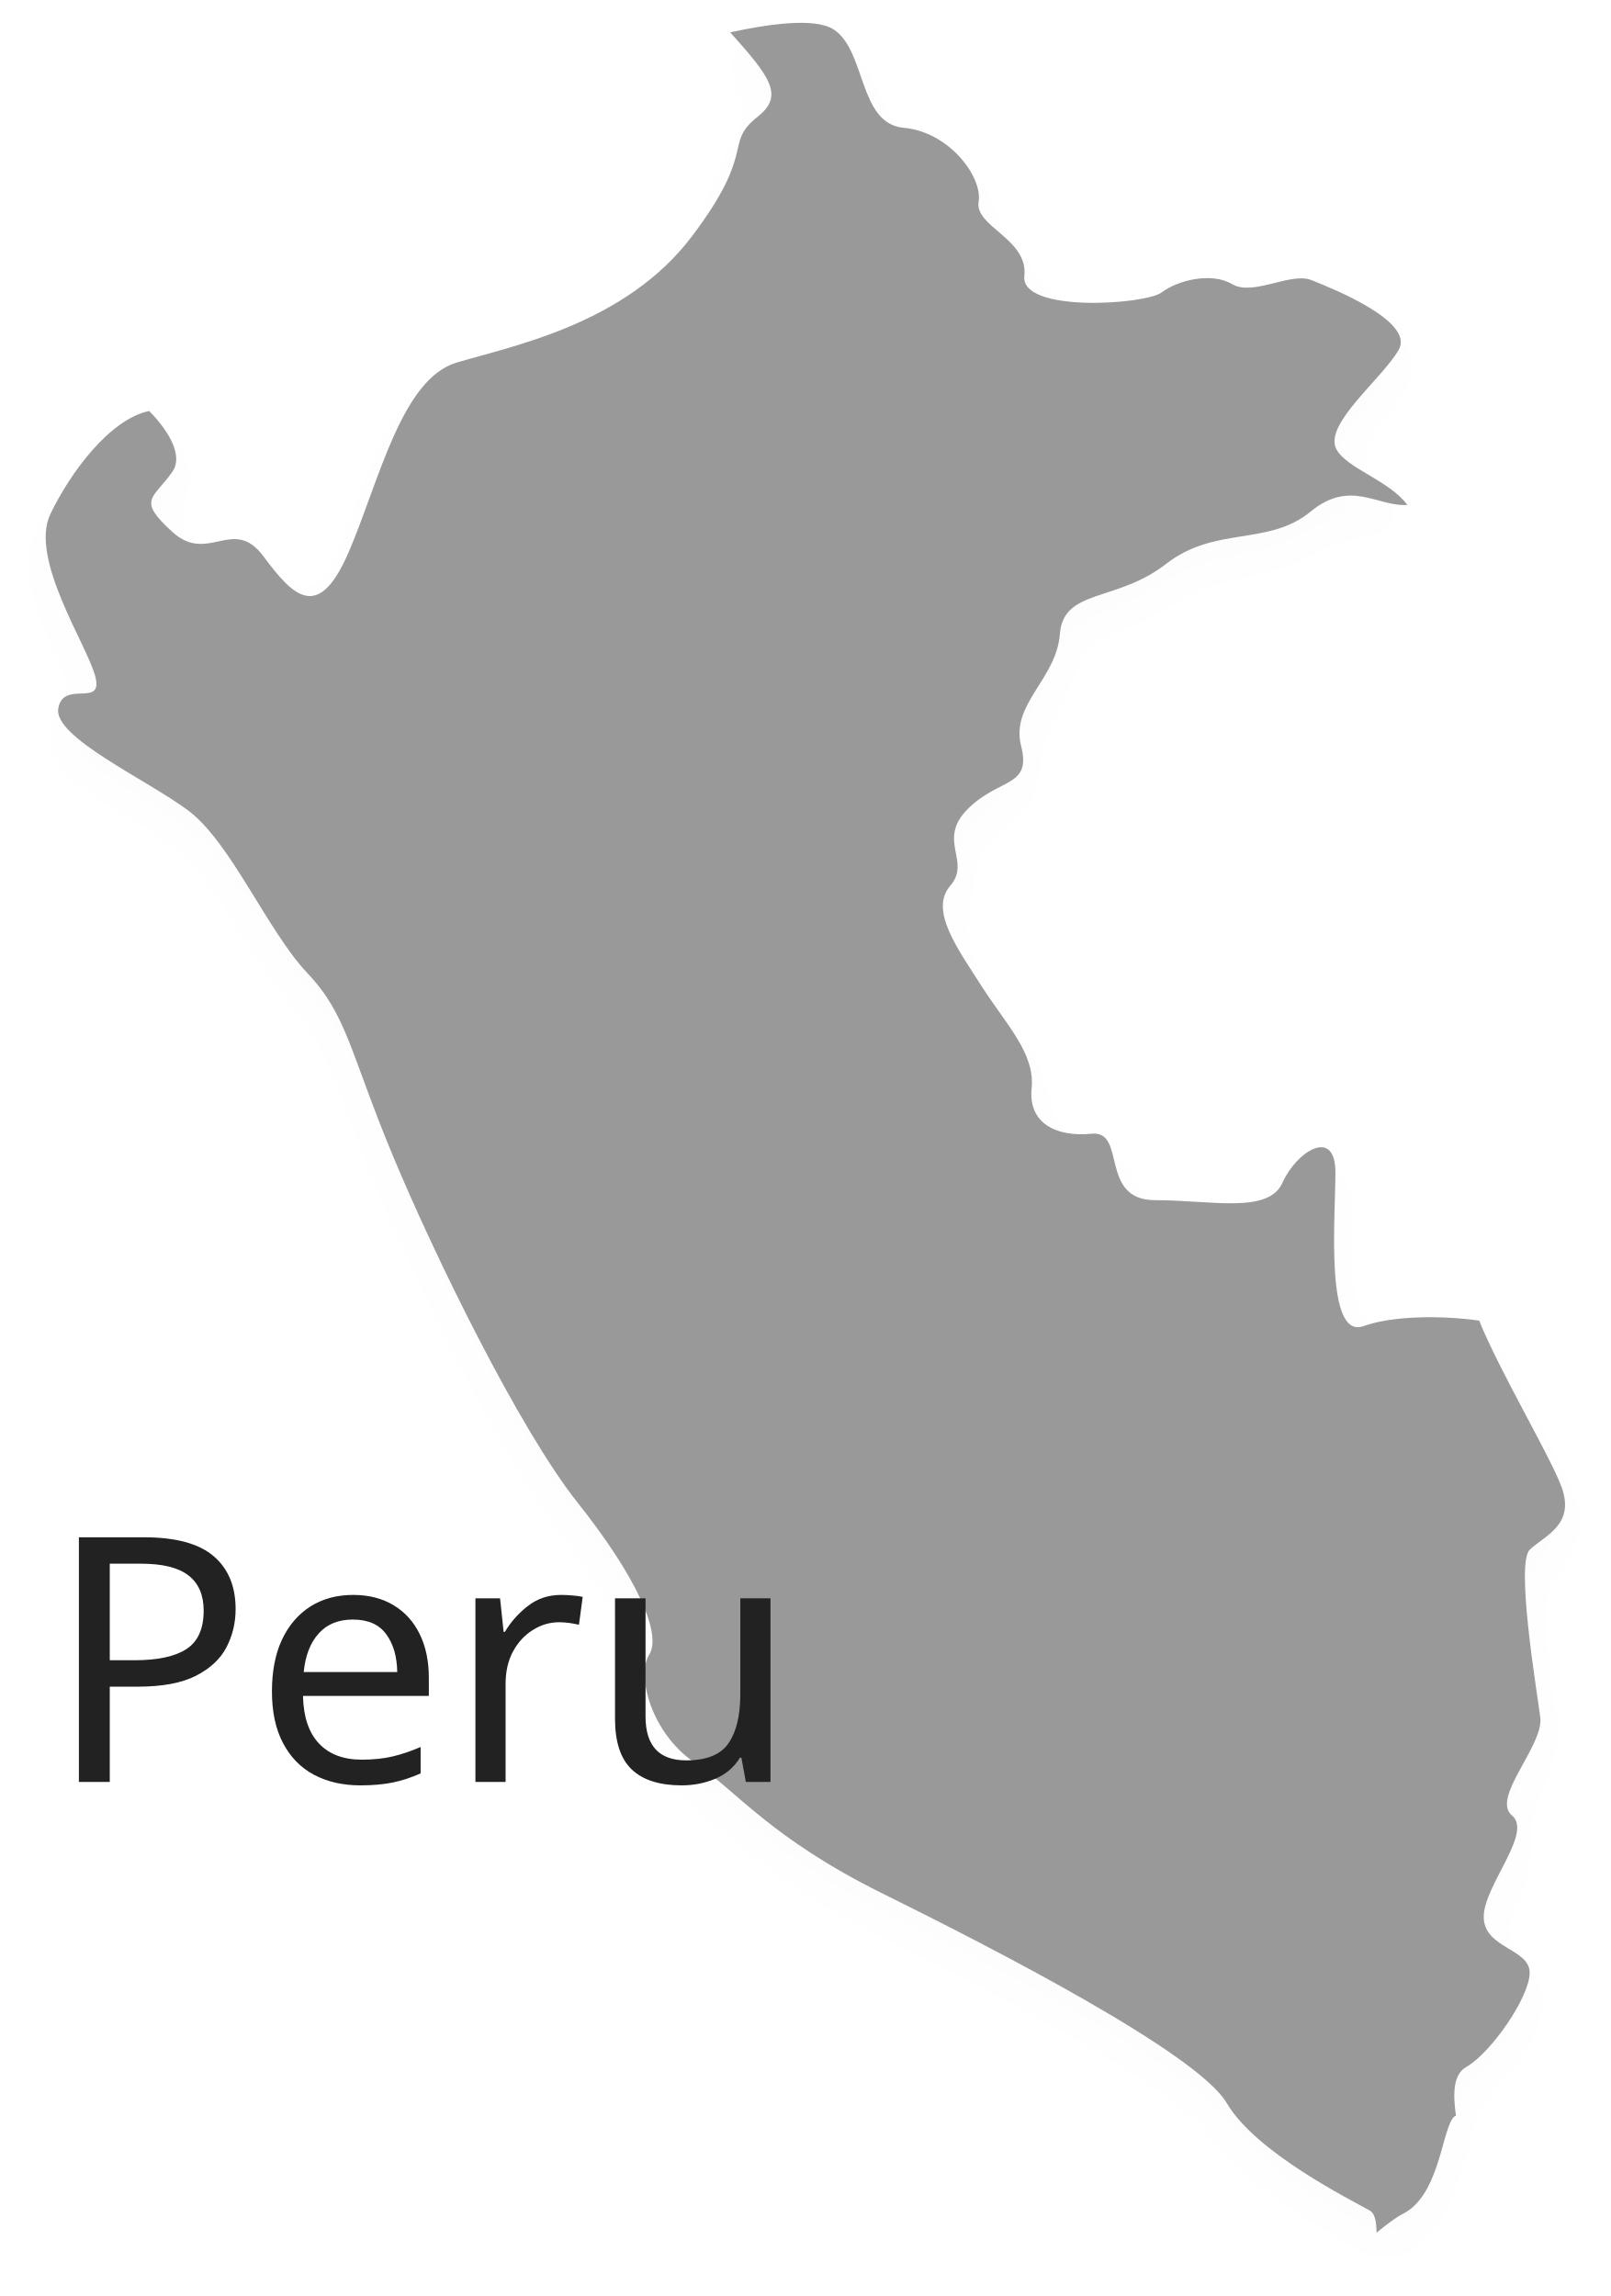
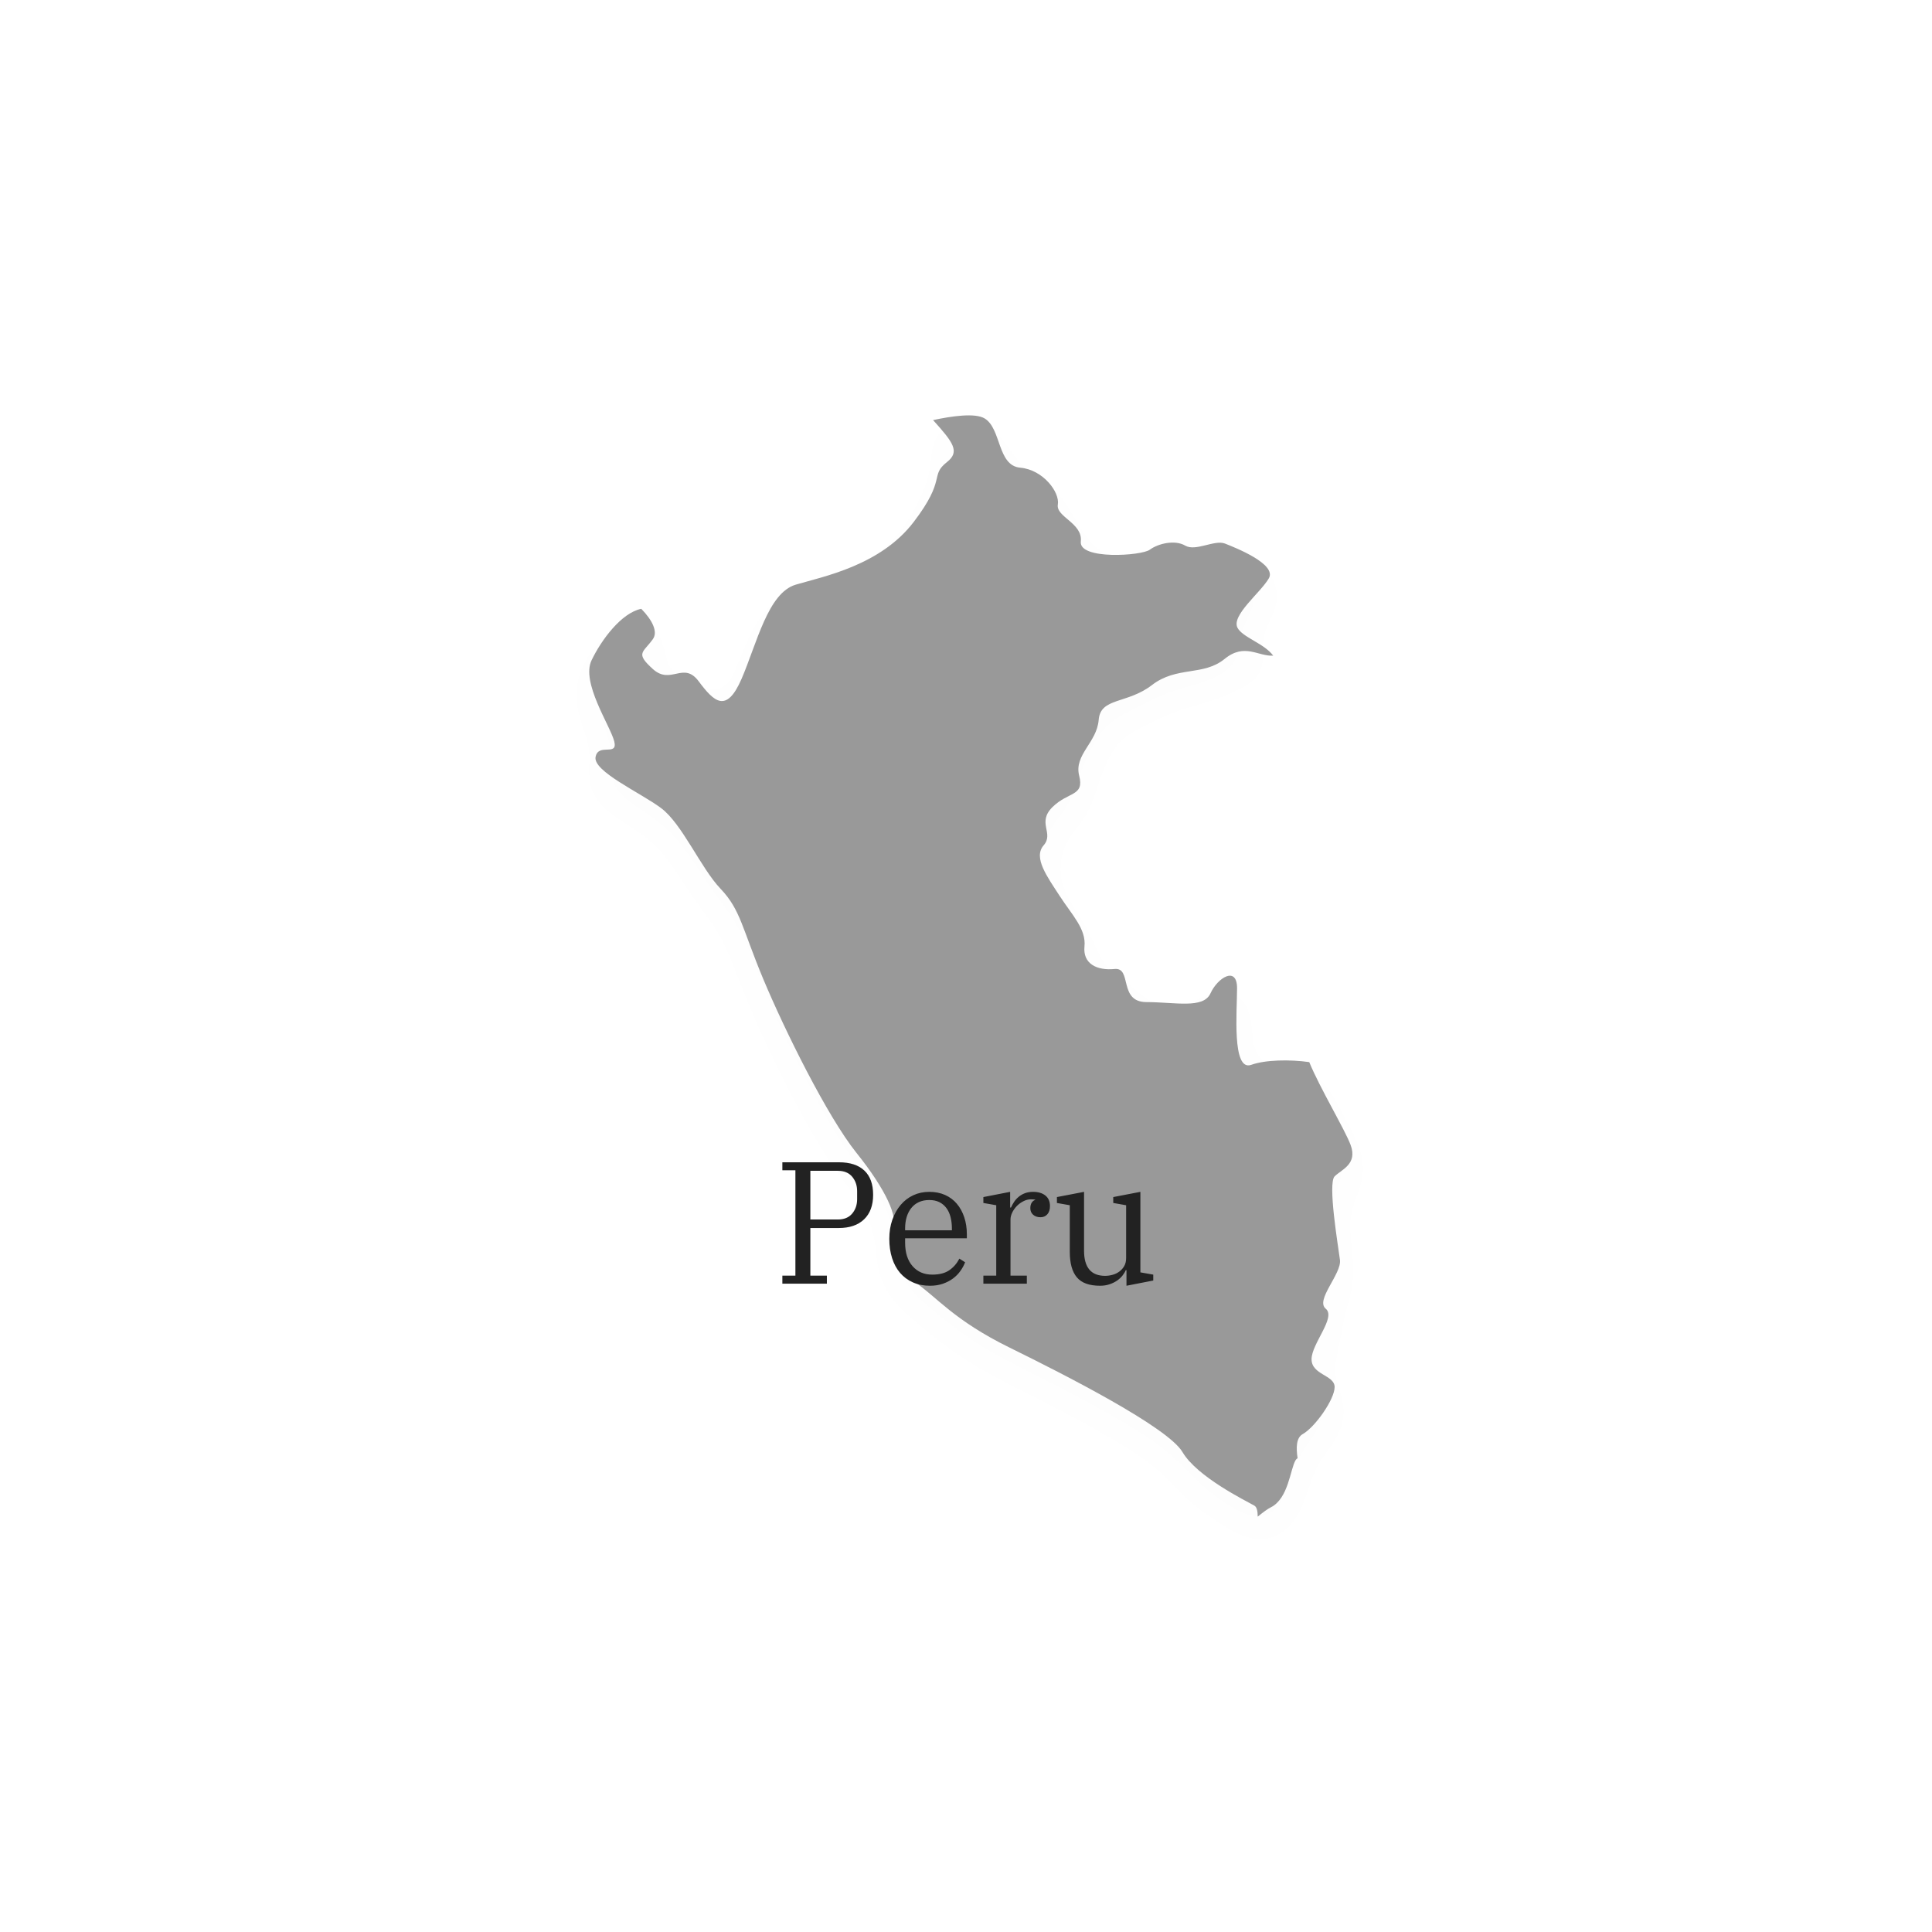
- <svg xmlns="http://www.w3.org/2000/svg" xmlns:xlink="http://www.w3.org/1999/xlink" width="141px" height="201px" viewBox="0 0 141 201" version="1.1">
+ <svg xmlns="http://www.w3.org/2000/svg" xmlns:xlink="http://www.w3.org/1999/xlink" width="200px" height="200px" viewBox="0 0 200 200" version="1.1">
  <defs>
-     <path d="M123.093,183.555 C123.223,183.343 123.344,183.246 123.451,183.215 C123.174,181.34 123.196,179.607 124.336,178.961 C126.493,177.741 129.902,172.847 129.902,170.698 C129.902,168.567 125.881,168.567 125.881,165.808 C125.881,163.058 130.206,158.459 128.352,156.93 C126.498,155.404 131.14,150.806 130.832,148.361 C130.519,145.907 128.669,134.889 129.907,133.673 C131.14,132.453 133.928,131.538 132.69,128.169 C131.712,125.503 127.307,118.119 125.479,113.609 C122.035,113.127 117.826,113.202 115.369,114.091 C111.969,115.316 112.898,104.598 112.898,100.623 C112.898,96.644 109.498,98.784 108.261,101.543 C107.019,104.293 102.077,103.068 97.127,103.068 C92.172,103.068 94.652,96.945 91.56,97.25 C88.468,97.564 85.993,96.335 86.306,93.28 C86.61,90.216 84.135,87.771 81.972,84.401 C79.81,81.032 77.33,77.677 79.189,75.532 C81.048,73.383 77.96,71.553 80.739,68.798 C83.523,66.044 86.311,66.959 85.381,63.289 C84.456,59.62 88.468,57.48 88.781,53.496 C89.089,49.517 93.727,50.737 98.056,47.381 C102.385,44.003 107.019,45.843 110.731,42.783 C114.221,39.909 116.611,42.394 119.193,42.204 C117.638,40.064 113.836,38.994 112.97,37.301 C111.879,35.125 116.973,31.168 118.429,28.639 C119.886,26.132 112.603,23.241 110.785,22.516 C108.962,21.804 105.687,23.953 103.864,22.878 C102.046,21.804 99.133,22.516 97.681,23.603 C96.229,24.678 85.301,25.403 85.667,22.157 C86.029,18.917 81.298,17.842 81.664,15.667 C82.03,13.518 79.113,9.543 75.11,9.19 C71.107,8.831 71.835,2.345 68.927,0.55 C67.269,-0.48 63.168,0.126 59.92,0.829 C63.413,4.733 64.66,6.36 62.346,8.199 C59.272,10.635 62.346,11.064 56.546,18.718 C50.743,26.389 40.829,28.29 35.99,29.736 C31.161,31.168 29.222,40.007 26.563,46.241 C23.905,52.457 21.729,50.304 19.071,46.714 C16.413,43.119 14.232,47.43 11.087,44.565 C7.946,41.704 9.398,41.704 11.087,39.304 C12.003,38.017 10.989,35.957 9.063,33.98 C5.614,34.683 2.12,39.414 0.405,43.017 C-1.454,46.926 3.653,54.495 4.35,57.245 C5.047,60.004 1.566,57.48 1.102,60.004 C0.637,62.52 8.755,66.194 12.463,68.944 C16.18,71.703 19.424,79.516 22.9,83.181 C26.38,86.855 26.617,90.065 30.325,99.019 C34.038,107.967 41.459,123.119 46.561,129.544 C51.668,135.968 53.982,141.022 52.825,142.861 C51.668,144.7 53.057,149.749 56.765,152.274 C60.478,154.79 63.489,158.928 73.233,163.752 C82.973,168.571 100.831,177.745 103.386,182.114 C105.937,186.464 114.288,190.598 115.909,191.522 C116.352,191.774 116.49,192.495 116.499,193.455 C117.46,192.672 118.264,192.071 118.773,191.827 C121.856,190.293 122.164,185.094 123.093,183.555 Z" id="path-1" />
-     <filter x="-5.3%" y="-2.6%" width="110.5%" height="107.2%" filterUnits="objectBoundingBox" id="filter-2">
+     <path d="M73.116,108.166 C73.193,108.041 73.264,107.984 73.328,107.966 C73.163,106.861 73.177,105.84 73.853,105.459 C75.135,104.74 77.16,101.856 77.16,100.59 C77.16,99.334 74.772,99.334 74.772,97.708 C74.772,96.088 77.34,93.378 76.239,92.476 C75.138,91.578 77.895,88.868 77.712,87.427 C77.526,85.981 76.428,79.488 77.163,78.772 C77.895,78.053 79.551,77.513 78.816,75.528 C78.235,73.957 75.618,69.606 74.533,66.948 C72.487,66.664 69.987,66.708 68.527,67.232 C66.508,67.954 67.06,61.638 67.06,59.296 C67.06,56.951 65.04,58.212 64.305,59.838 C63.567,61.459 60.632,60.737 57.692,60.737 C54.749,60.737 56.222,57.128 54.385,57.308 C52.549,57.493 51.079,56.769 51.265,54.968 C51.445,53.163 49.975,51.722 48.69,49.737 C47.406,47.751 45.933,45.774 47.037,44.51 C48.141,43.244 46.307,42.165 47.958,40.542 C49.611,38.919 51.267,39.458 50.715,37.296 C50.166,35.133 52.549,33.872 52.735,31.524 C52.918,29.18 55.672,29.899 58.244,27.921 C60.815,25.931 63.567,27.014 65.773,25.211 C67.845,23.518 69.265,24.982 70.799,24.87 C69.875,23.609 67.617,22.979 67.102,21.981 C66.455,20.699 69.48,18.367 70.345,16.877 C71.21,15.399 66.885,13.695 65.805,13.268 C64.722,12.849 62.777,14.115 61.694,13.482 C60.614,12.849 58.883,13.268 58.021,13.909 C57.159,14.542 50.667,14.969 50.885,13.057 C51.1,11.147 48.29,10.514 48.507,9.232 C48.725,7.966 46.992,5.624 44.614,5.415 C42.236,5.204 42.669,1.382 40.941,0.324 C39.957,-0.283 37.521,0.074 35.591,0.488 C37.667,2.789 38.407,3.748 37.032,4.832 C35.207,6.267 37.032,6.52 33.588,11.03 C30.14,15.55 24.252,16.671 21.378,17.523 C18.509,18.367 17.357,23.575 15.778,27.249 C14.199,30.912 12.907,29.643 11.328,27.528 C9.749,25.41 8.454,27.95 6.586,26.261 C4.72,24.576 5.582,24.576 6.586,23.161 C7.13,22.403 6.527,21.189 5.383,20.024 C3.335,20.438 1.259,23.226 0.24,25.35 C-0.864,27.653 2.17,32.113 2.584,33.734 C2.998,35.36 0.93,33.872 0.654,35.36 C0.378,36.842 5.2,39.007 7.403,40.628 C9.611,42.254 11.537,46.858 13.602,49.017 C15.669,51.183 15.81,53.074 18.013,58.35 C20.218,63.624 24.626,72.553 27.657,76.338 C30.69,80.124 32.064,83.102 31.377,84.186 C30.69,85.27 31.515,88.245 33.718,89.733 C35.923,91.215 37.712,93.654 43.5,96.497 C49.285,99.337 59.892,104.743 61.41,107.317 C62.925,109.881 67.885,112.317 68.848,112.861 C69.111,113.01 69.193,113.435 69.199,114 C69.769,113.539 70.247,113.184 70.549,113.041 C72.381,112.137 72.564,109.073 73.116,108.166 Z" id="path-1" />
+     <filter x="-8.9%" y="-4.4%" width="117.7%" height="112.3%" filterUnits="objectBoundingBox" id="filter-2">
      <feOffset dx="0" dy="2" in="SourceAlpha" result="shadowOffsetOuter1" />
      <feGaussianBlur stdDeviation="2" in="shadowOffsetOuter1" result="shadowBlurOuter1" />
      <feColorMatrix values="0 0 0 0 0   0 0 0 0 0   0 0 0 0 0  0 0 0 0.01 0" type="matrix" in="shadowBlurOuter1" />
    </filter>
  </defs>
-   <g id="design" stroke="none" stroke-width="1" fill="none" fill-rule="evenodd">
-     <g id="choose-country1" transform="translate(-612, -385)">
-       <g id="Group-8" transform="translate(616, 387)">
-         <g id="peru">
-           <use fill="black" fill-opacity="1" filter="url(#filter-2)" xlink:href="#path-1" />
-           <use fill="#999999" fill-rule="evenodd" xlink:href="#path-1" />
-         </g>
-         <text id="Peru" font-family="IBMPlexSerif, IBM Plex Serif" font-size="30" font-weight="normal" fill="#222222">
-           <tspan x="0" y="154">Peru</tspan>
-         </text>
+   <g id="peru" stroke="none" stroke-width="1" fill="none" fill-rule="evenodd">
+     <g id="Group-22" transform="translate(61, 43)">
+       <g id="peru">
+         <use fill="black" fill-opacity="1" filter="url(#filter-2)" xlink:href="#path-1" />
+         <use fill="#999999" fill-rule="evenodd" xlink:href="#path-1" />
      </g>
+       <path d="M19.99,89.056 L21.34,89.056 L21.34,78.148 L19.99,78.148 L19.99,77.32 L25.858,77.32 C26.998,77.32 27.871,77.605 28.477,78.175 C29.083,78.745 29.386,79.582 29.386,80.686 C29.386,81.778 29.074,82.624 28.45,83.224 C27.826,83.824 26.95,84.124 25.822,84.124 L22.888,84.124 L22.888,89.056 L24.598,89.056 L24.598,89.884 L19.99,89.884 L19.99,89.056 Z M22.888,83.242 L25.732,83.242 C26.38,83.242 26.875,83.038 27.217,82.63 C27.559,82.222 27.73,81.724 27.73,81.136 L27.73,80.308 C27.73,79.72 27.559,79.222 27.217,78.814 C26.875,78.406 26.38,78.202 25.732,78.202 L22.888,78.202 L22.888,83.242 Z M35.272,90.1 C34.612,90.1 34.021,89.983 33.499,89.749 C32.977,89.515 32.536,89.188 32.176,88.768 C31.816,88.348 31.54,87.838 31.348,87.238 C31.156,86.638 31.06,85.972 31.06,85.24 C31.06,84.52 31.165,83.863 31.375,83.269 C31.585,82.675 31.873,82.162 32.239,81.73 C32.605,81.298 33.04,80.965 33.544,80.731 C34.048,80.497 34.6,80.38 35.2,80.38 C35.812,80.38 36.358,80.488 36.838,80.704 C37.318,80.92 37.723,81.223 38.053,81.613 C38.383,82.003 38.638,82.468 38.818,83.008 C38.998,83.548 39.088,84.136 39.088,84.772 L39.088,85.186 L32.698,85.186 L32.698,85.654 C32.698,86.674 32.953,87.478 33.463,88.066 C33.973,88.654 34.654,88.948 35.506,88.948 C36.25,88.948 36.841,88.795 37.279,88.489 C37.717,88.183 38.062,87.784 38.314,87.292 L38.908,87.67 C38.788,87.982 38.623,88.285 38.413,88.579 C38.203,88.873 37.948,89.131 37.648,89.353 C37.348,89.575 37,89.755 36.604,89.893 C36.208,90.031 35.764,90.1 35.272,90.1 Z M32.698,84.358 L37.54,84.358 L37.54,84.178 C37.54,83.758 37.495,83.368 37.405,83.008 C37.315,82.648 37.174,82.336 36.982,82.072 C36.79,81.808 36.547,81.601 36.253,81.451 C35.959,81.301 35.608,81.226 35.2,81.226 C34.792,81.226 34.432,81.298 34.12,81.442 C33.808,81.586 33.547,81.79 33.337,82.054 C33.127,82.318 32.968,82.627 32.86,82.981 C32.752,83.335 32.698,83.722 32.698,84.142 L32.698,84.358 Z M40.798,89.056 L42.13,89.056 L42.13,81.766 L40.798,81.532 L40.798,80.92 L43.57,80.38 L43.57,82 L43.66,82 C43.744,81.808 43.849,81.616 43.975,81.424 C44.101,81.232 44.257,81.058 44.443,80.902 C44.629,80.746 44.845,80.62 45.091,80.524 C45.337,80.428 45.622,80.38 45.946,80.38 C46.474,80.38 46.897,80.506 47.215,80.758 C47.533,81.01 47.692,81.376 47.692,81.856 C47.692,82.216 47.602,82.498 47.422,82.702 C47.242,82.906 47.008,83.008 46.72,83.008 C46.396,83.008 46.138,82.921 45.946,82.747 C45.754,82.573 45.658,82.348 45.658,82.072 C45.658,81.832 45.709,81.637 45.811,81.487 C45.913,81.337 46.03,81.25 46.162,81.226 L46.162,81.19 C46.114,81.178 46.054,81.169 45.982,81.163 C45.91,81.157 45.82,81.154 45.712,81.154 C45.46,81.154 45.208,81.217 44.956,81.343 C44.704,81.469 44.479,81.631 44.281,81.829 C44.083,82.027 43.921,82.252 43.795,82.504 C43.669,82.756 43.606,83.008 43.606,83.26 L43.606,89.056 L45.298,89.056 L45.298,89.884 L40.798,89.884 L40.798,89.056 Z M52.876,90.1 C51.76,90.1 50.959,89.809 50.473,89.227 C49.987,88.645 49.744,87.766 49.744,86.59 L49.744,81.766 L48.412,81.532 L48.412,80.92 L51.22,80.38 L51.22,86.464 C51.22,88.204 51.946,89.074 53.398,89.074 C53.662,89.074 53.923,89.038 54.181,88.966 C54.439,88.894 54.673,88.78 54.883,88.624 C55.093,88.468 55.261,88.276 55.387,88.048 C55.513,87.82 55.576,87.55 55.576,87.238 L55.576,81.766 L54.244,81.532 L54.244,80.92 L57.052,80.38 L57.052,88.714 L58.384,88.948 L58.384,89.56 L55.612,90.1 L55.612,88.48 L55.54,88.48 C55.468,88.66 55.357,88.846 55.207,89.038 C55.057,89.23 54.871,89.404 54.649,89.56 C54.427,89.716 54.166,89.845 53.866,89.947 C53.566,90.049 53.236,90.1 52.876,90.1 Z" id="Peru" fill="#222222" fill-rule="nonzero" />
    </g>
  </g>
</svg>
